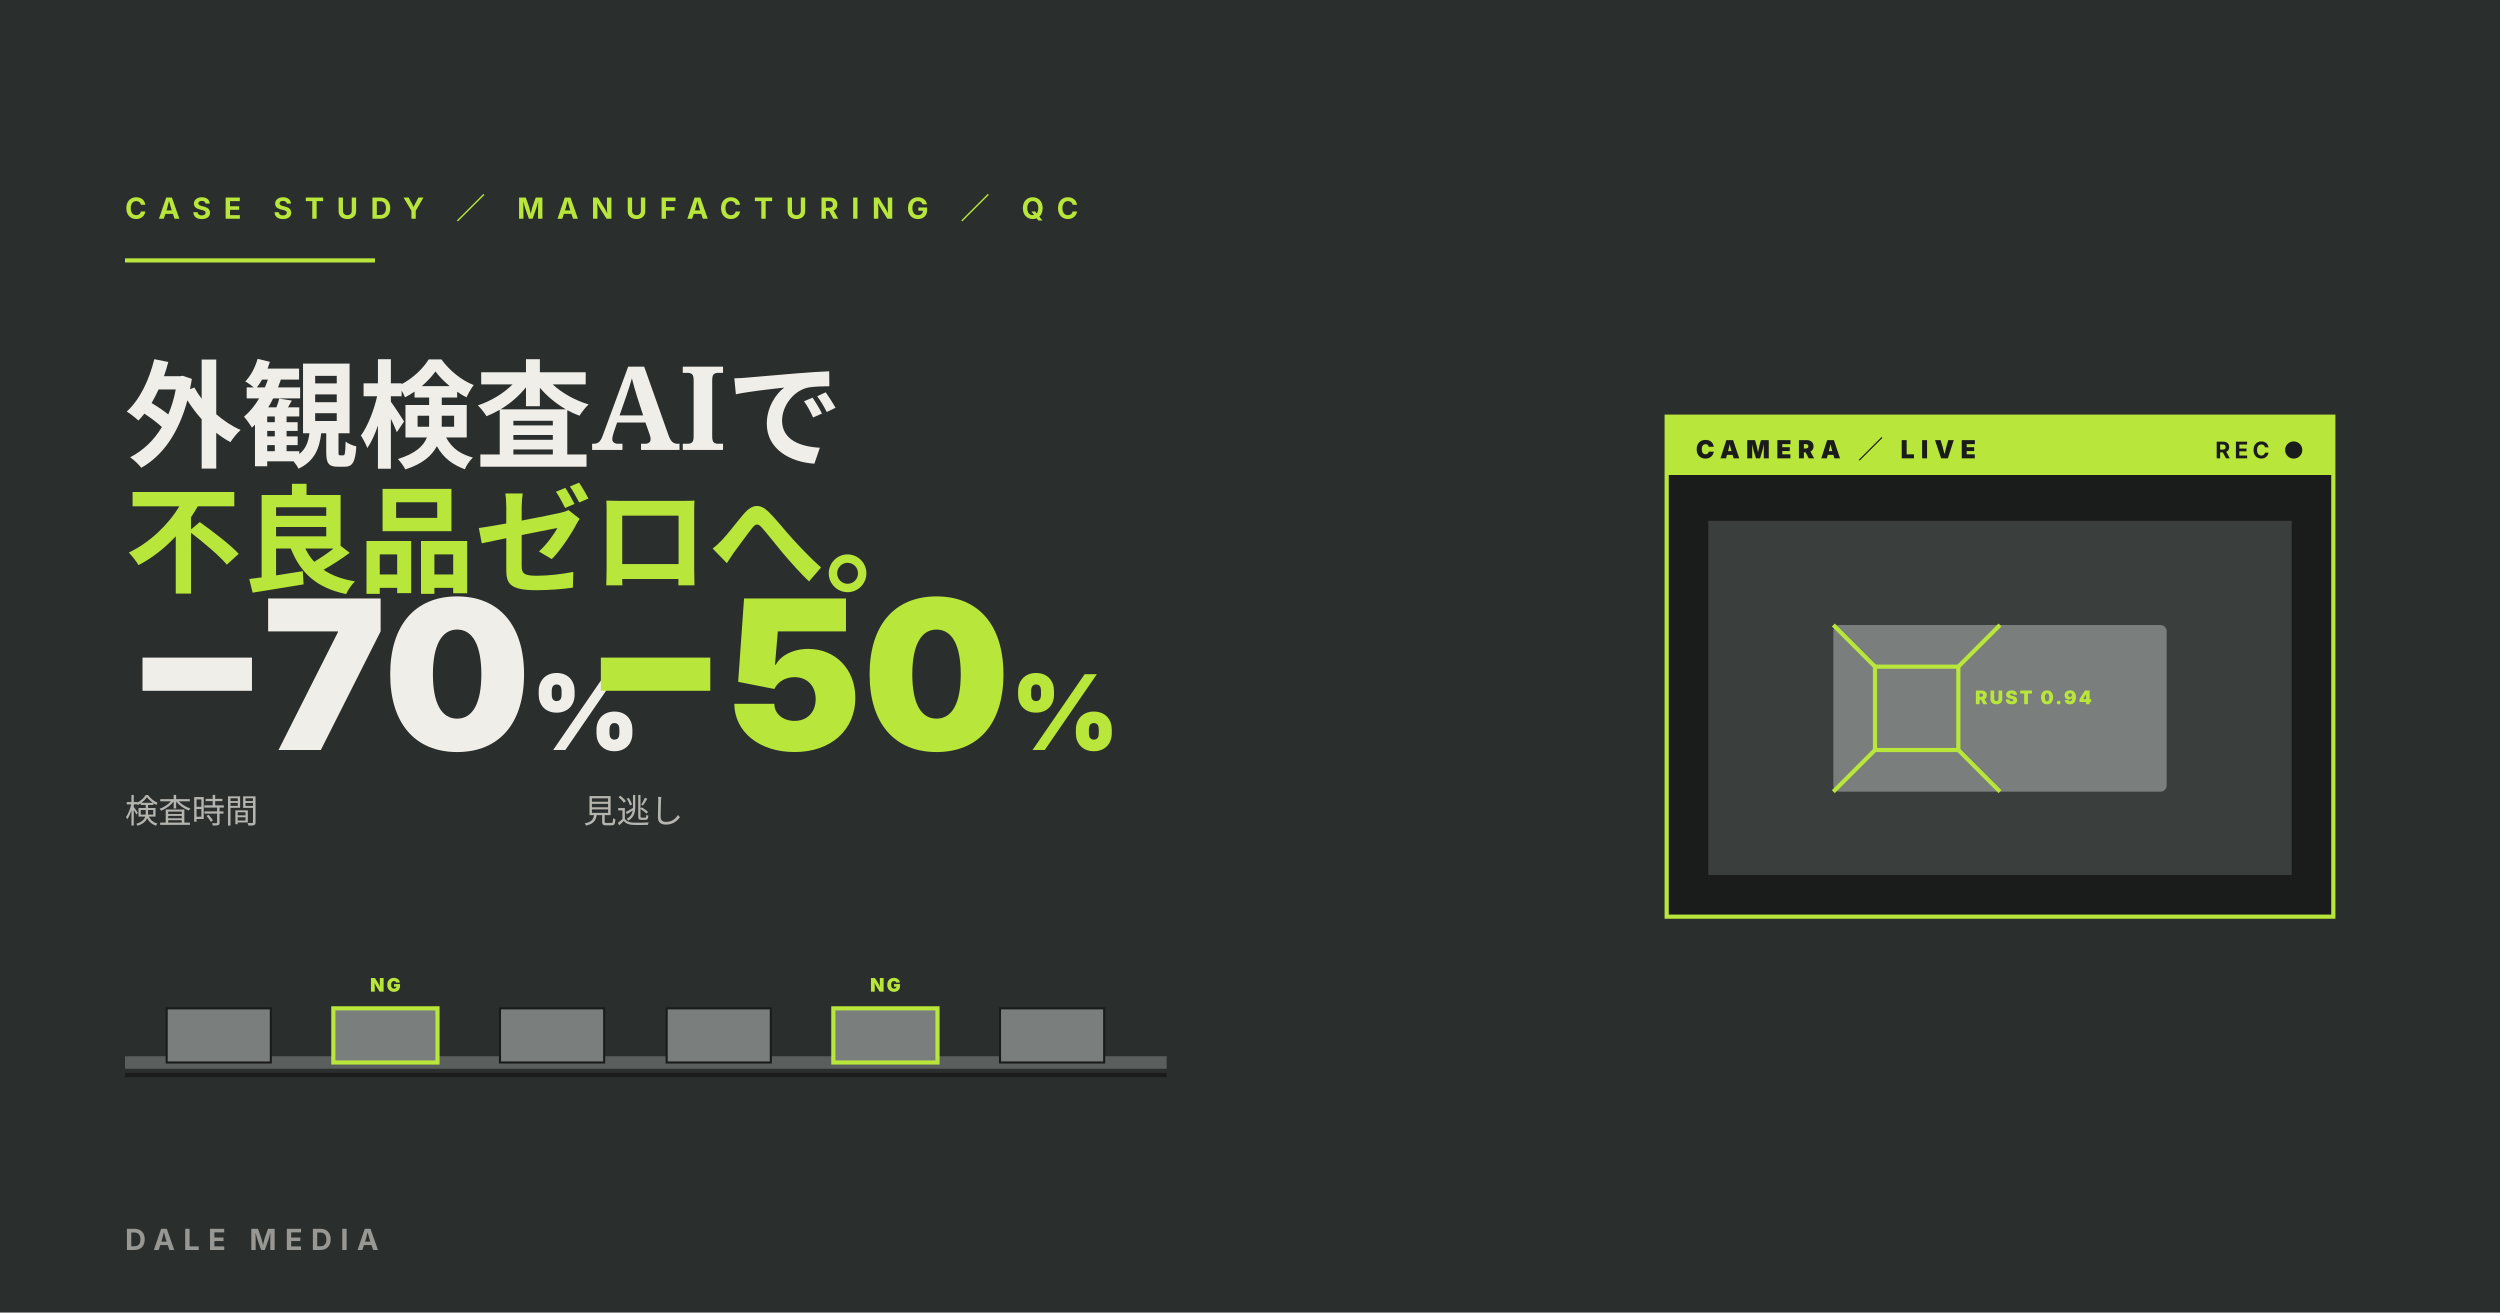
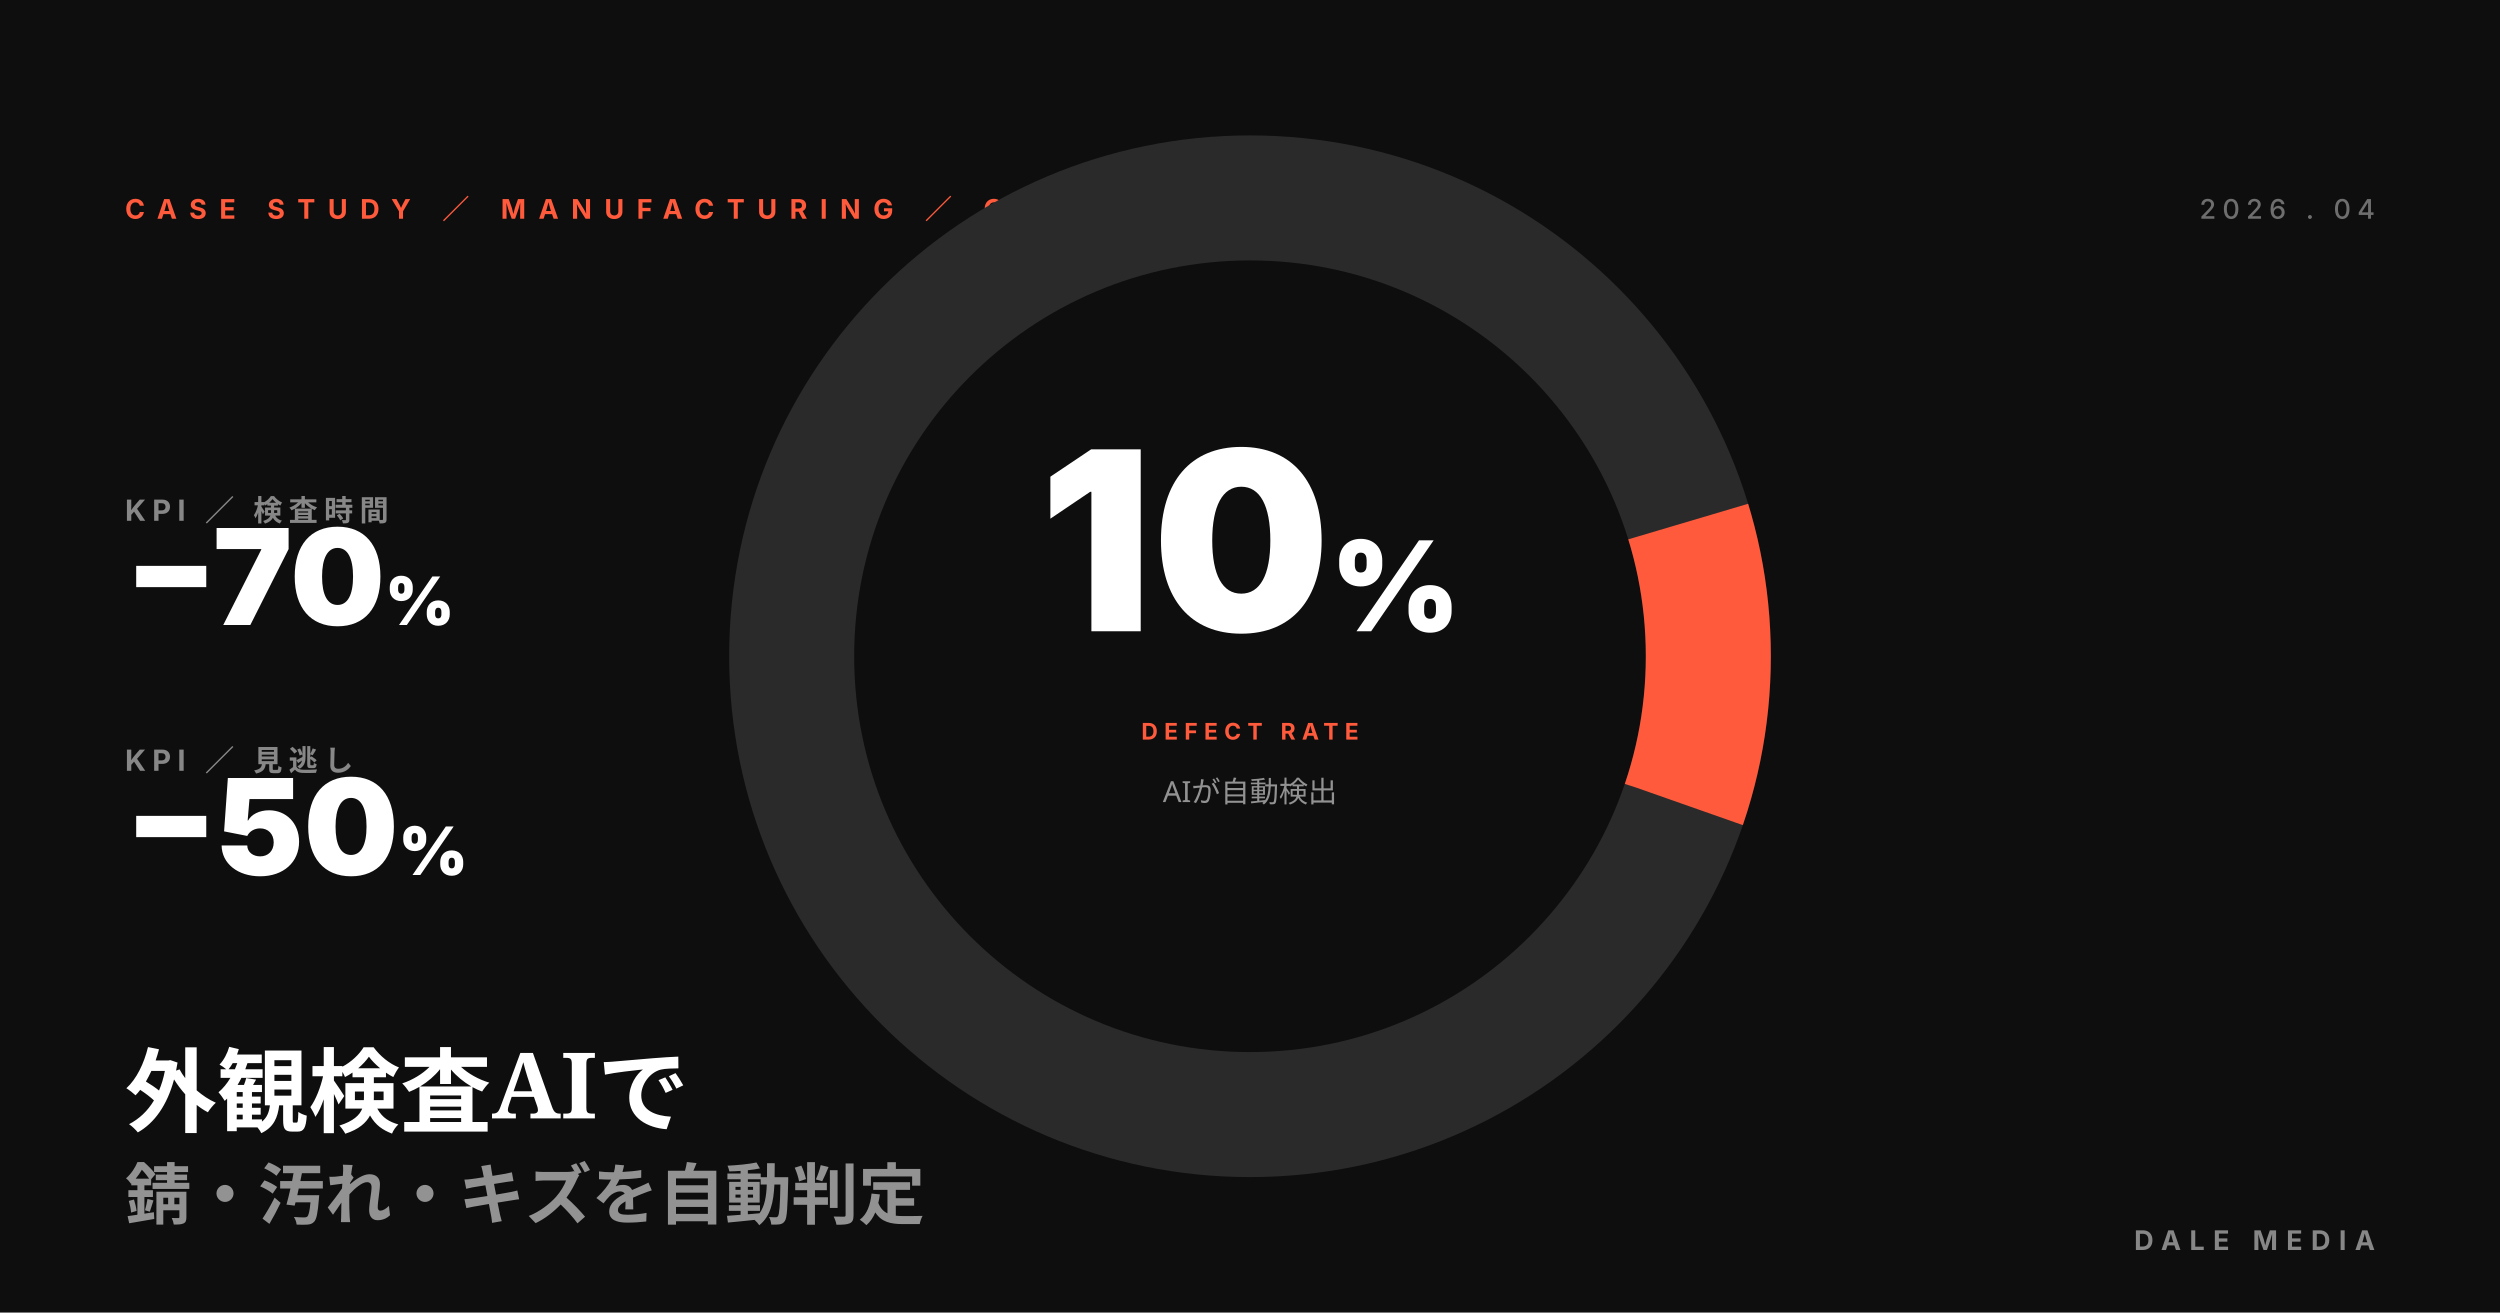
<svg xmlns="http://www.w3.org/2000/svg" viewBox="0 0 1200 630" preserveAspectRatio="xMidYMid slice">
-   <rect width="1200" height="630" fill="#2a2e2c" />
-   <text x="60" y="105" font-family="Inter, 'Noto Sans JP', sans-serif" font-size="14" font-weight="700" fill="#b8e63a" letter-spacing="6">CASE STUDY ／ MANUFACTURING ／ QC</text>
-   <line x1="60" y1="125" x2="180" y2="125" stroke="#b8e63a" stroke-width="2" />
-   <text x="60" y="220" font-family="'Noto Serif JP', serif" font-size="56" font-weight="900" fill="#f0eee8">外観検査AIで</text>
-   <text x="60" y="280" font-family="'Noto Serif JP', serif" font-size="56" font-weight="900" fill="#b8e63a">不良品ゼロへ。</text>
-   <text x="60" y="360" font-family="Inter, sans-serif" font-size="100" font-weight="900" fill="#f0eee8">−70<tspan font-size="50">%</tspan>
-   </text>
-   <text x="60" y="395" font-family="'Noto Sans JP', sans-serif" font-size="16" font-weight="500" fill="rgba(240,238,232,0.7)">検査時間</text>
-   <text x="280" y="360" font-family="Inter, sans-serif" font-size="100" font-weight="900" fill="#b8e63a">−50<tspan font-size="50">%</tspan>
-   </text>
-   <text x="280" y="395" font-family="'Noto Sans JP', sans-serif" font-size="16" font-weight="500" fill="rgba(240,238,232,0.7)">見逃し</text>
-   <g transform="translate(60, 470)">
-     <line x1="0" y1="40" x2="500" y2="40" stroke="#5a5e5c" stroke-width="6" />
-     <line x1="0" y1="46" x2="500" y2="46" stroke="#1a1c1b" stroke-width="2" />
-     <g fill="#7a7e7c" stroke="#1a1c1b" stroke-width="1">
-       <rect x="20" y="14" width="50" height="26" />
-       <rect x="100" y="14" width="50" height="26" />
-       <rect x="180" y="14" width="50" height="26" />
-       <rect x="260" y="14" width="50" height="26" />
-       <rect x="340" y="14" width="50" height="26" />
-       <rect x="420" y="14" width="50" height="26" />
-     </g>
-     <g stroke="#b8e63a" stroke-width="2" fill="none">
-       <rect x="100" y="14" width="50" height="26" />
-       <rect x="340" y="14" width="50" height="26" />
-     </g>
-     <text x="125" y="6" font-family="Inter, sans-serif" font-size="9" font-weight="900" fill="#b8e63a" text-anchor="middle" letter-spacing="1">NG</text>
-     <text x="365" y="6" font-family="Inter, sans-serif" font-size="9" font-weight="900" fill="#b8e63a" text-anchor="middle" letter-spacing="1">NG</text>
+   <rect width="1200" height="630" fill="#0e0e0e" />
+   <text x="60" y="105" font-family="Inter, 'Noto Sans JP', sans-serif" font-size="13" font-weight="700" fill="#ff5a3c" letter-spacing="6">CASE STUDY ／ MANUFACTURING ／ QC</text>
+   <text x="1140" y="105" font-family="Inter, sans-serif" font-size="13" font-weight="500" fill="rgba(255,255,255,0.4)" letter-spacing="3" text-anchor="end">2026 . 04</text>
+   <g transform="translate(600, 315)">
+     <circle cx="0" cy="0" r="220" fill="none" stroke="#2a2a2a" stroke-width="60" />
+     <circle cx="0" cy="0" r="220" fill="none" stroke="#ff5a3c" stroke-width="60" stroke-dasharray="138 1382" stroke-dashoffset="-280" transform="rotate(-90)" />
+     <circle cx="0" cy="0" r="160" fill="#0e0e0e" />
+     <text x="0" y="-12" font-family="Inter, sans-serif" font-size="120" font-weight="900" fill="#ffffff" text-anchor="middle">10<tspan font-size="60">%</tspan>
+     </text>
+     <text x="0" y="40" font-family="Inter, sans-serif" font-size="11" font-weight="700" fill="#ff5a3c" text-anchor="middle" letter-spacing="3">DEFECT RATE</text>
+     <text x="0" y="70" font-family="'Noto Sans JP', sans-serif" font-size="14" font-weight="500" fill="rgba(255,255,255,0.55)" text-anchor="middle">AIが自動検出</text>
  </g>
-   <g transform="translate(800, 200)">
-     <rect x="0" y="0" width="320" height="240" fill="#1a1c1b" stroke="#b8e63a" stroke-width="2" />
-     <rect x="0" y="0" width="320" height="28" fill="#b8e63a" />
-     <text x="14" y="20" font-family="Inter, sans-serif" font-size="12" font-weight="900" fill="#1a1c1b" letter-spacing="3">CAMERA ／ LIVE</text>
-     <text x="306" y="20" font-family="Inter, sans-serif" font-size="11" font-weight="700" fill="#1a1c1b" letter-spacing="2" text-anchor="end">REC ●</text>
-     <g fill="#3a3e3c">
-       <rect x="20" y="50" width="280" height="170" />
-     </g>
-     <g fill="#7a7e7c">
-       <rect x="80" y="100" width="160" height="80" rx="3" />
-     </g>
-     <g stroke="#b8e63a" stroke-width="2" fill="none">
-       <rect x="100" y="120" width="40" height="40" />
-       <line x1="100" y1="120" x2="80" y2="100" />
-       <line x1="140" y1="120" x2="160" y2="100" />
-       <line x1="100" y1="160" x2="80" y2="180" />
-       <line x1="140" y1="160" x2="160" y2="180" />
-     </g>
-     <text x="148" y="138" font-family="Inter, sans-serif" font-size="9" font-weight="900" fill="#b8e63a" letter-spacing="1">RUST 0.94</text>
+   <g transform="translate(60, 250)">
+     <text x="0" y="0" font-family="Inter, sans-serif" font-size="14" font-weight="700" fill="rgba(255,255,255,0.5)" letter-spacing="3">KPI ／ 検査時間</text>
+     <text x="0" y="50" font-family="Inter, sans-serif" font-size="64" font-weight="900" fill="#ffffff">−70<tspan font-size="32">%</tspan>
+     </text>
+     <text x="0" y="120" font-family="Inter, sans-serif" font-size="14" font-weight="700" fill="rgba(255,255,255,0.5)" letter-spacing="3">KPI ／ 見逃し</text>
+     <text x="0" y="170" font-family="Inter, sans-serif" font-size="64" font-weight="900" fill="#ffffff">−50<tspan font-size="32">%</tspan>
+     </text>
  </g>
-   <text x="60" y="600" font-family="Inter, sans-serif" font-size="14" font-weight="700" fill="rgba(240,238,232,0.55)" letter-spacing="4">DALE MEDIA</text>
+   <text x="60" y="540" font-family="'Noto Serif JP', serif" font-size="44" font-weight="900" fill="#ffffff">外観検査AIで</text>
+   <text x="60" y="585" font-family="'Noto Serif JP', serif" font-size="32" font-weight="700" fill="rgba(255,255,255,0.55)">錆・汚れ・キズを自動判定</text>
+   <text x="1140" y="600" font-family="Inter, sans-serif" font-size="13" font-weight="700" fill="rgba(255,255,255,0.5)" letter-spacing="4" text-anchor="end">DALE MEDIA</text>
</svg>
